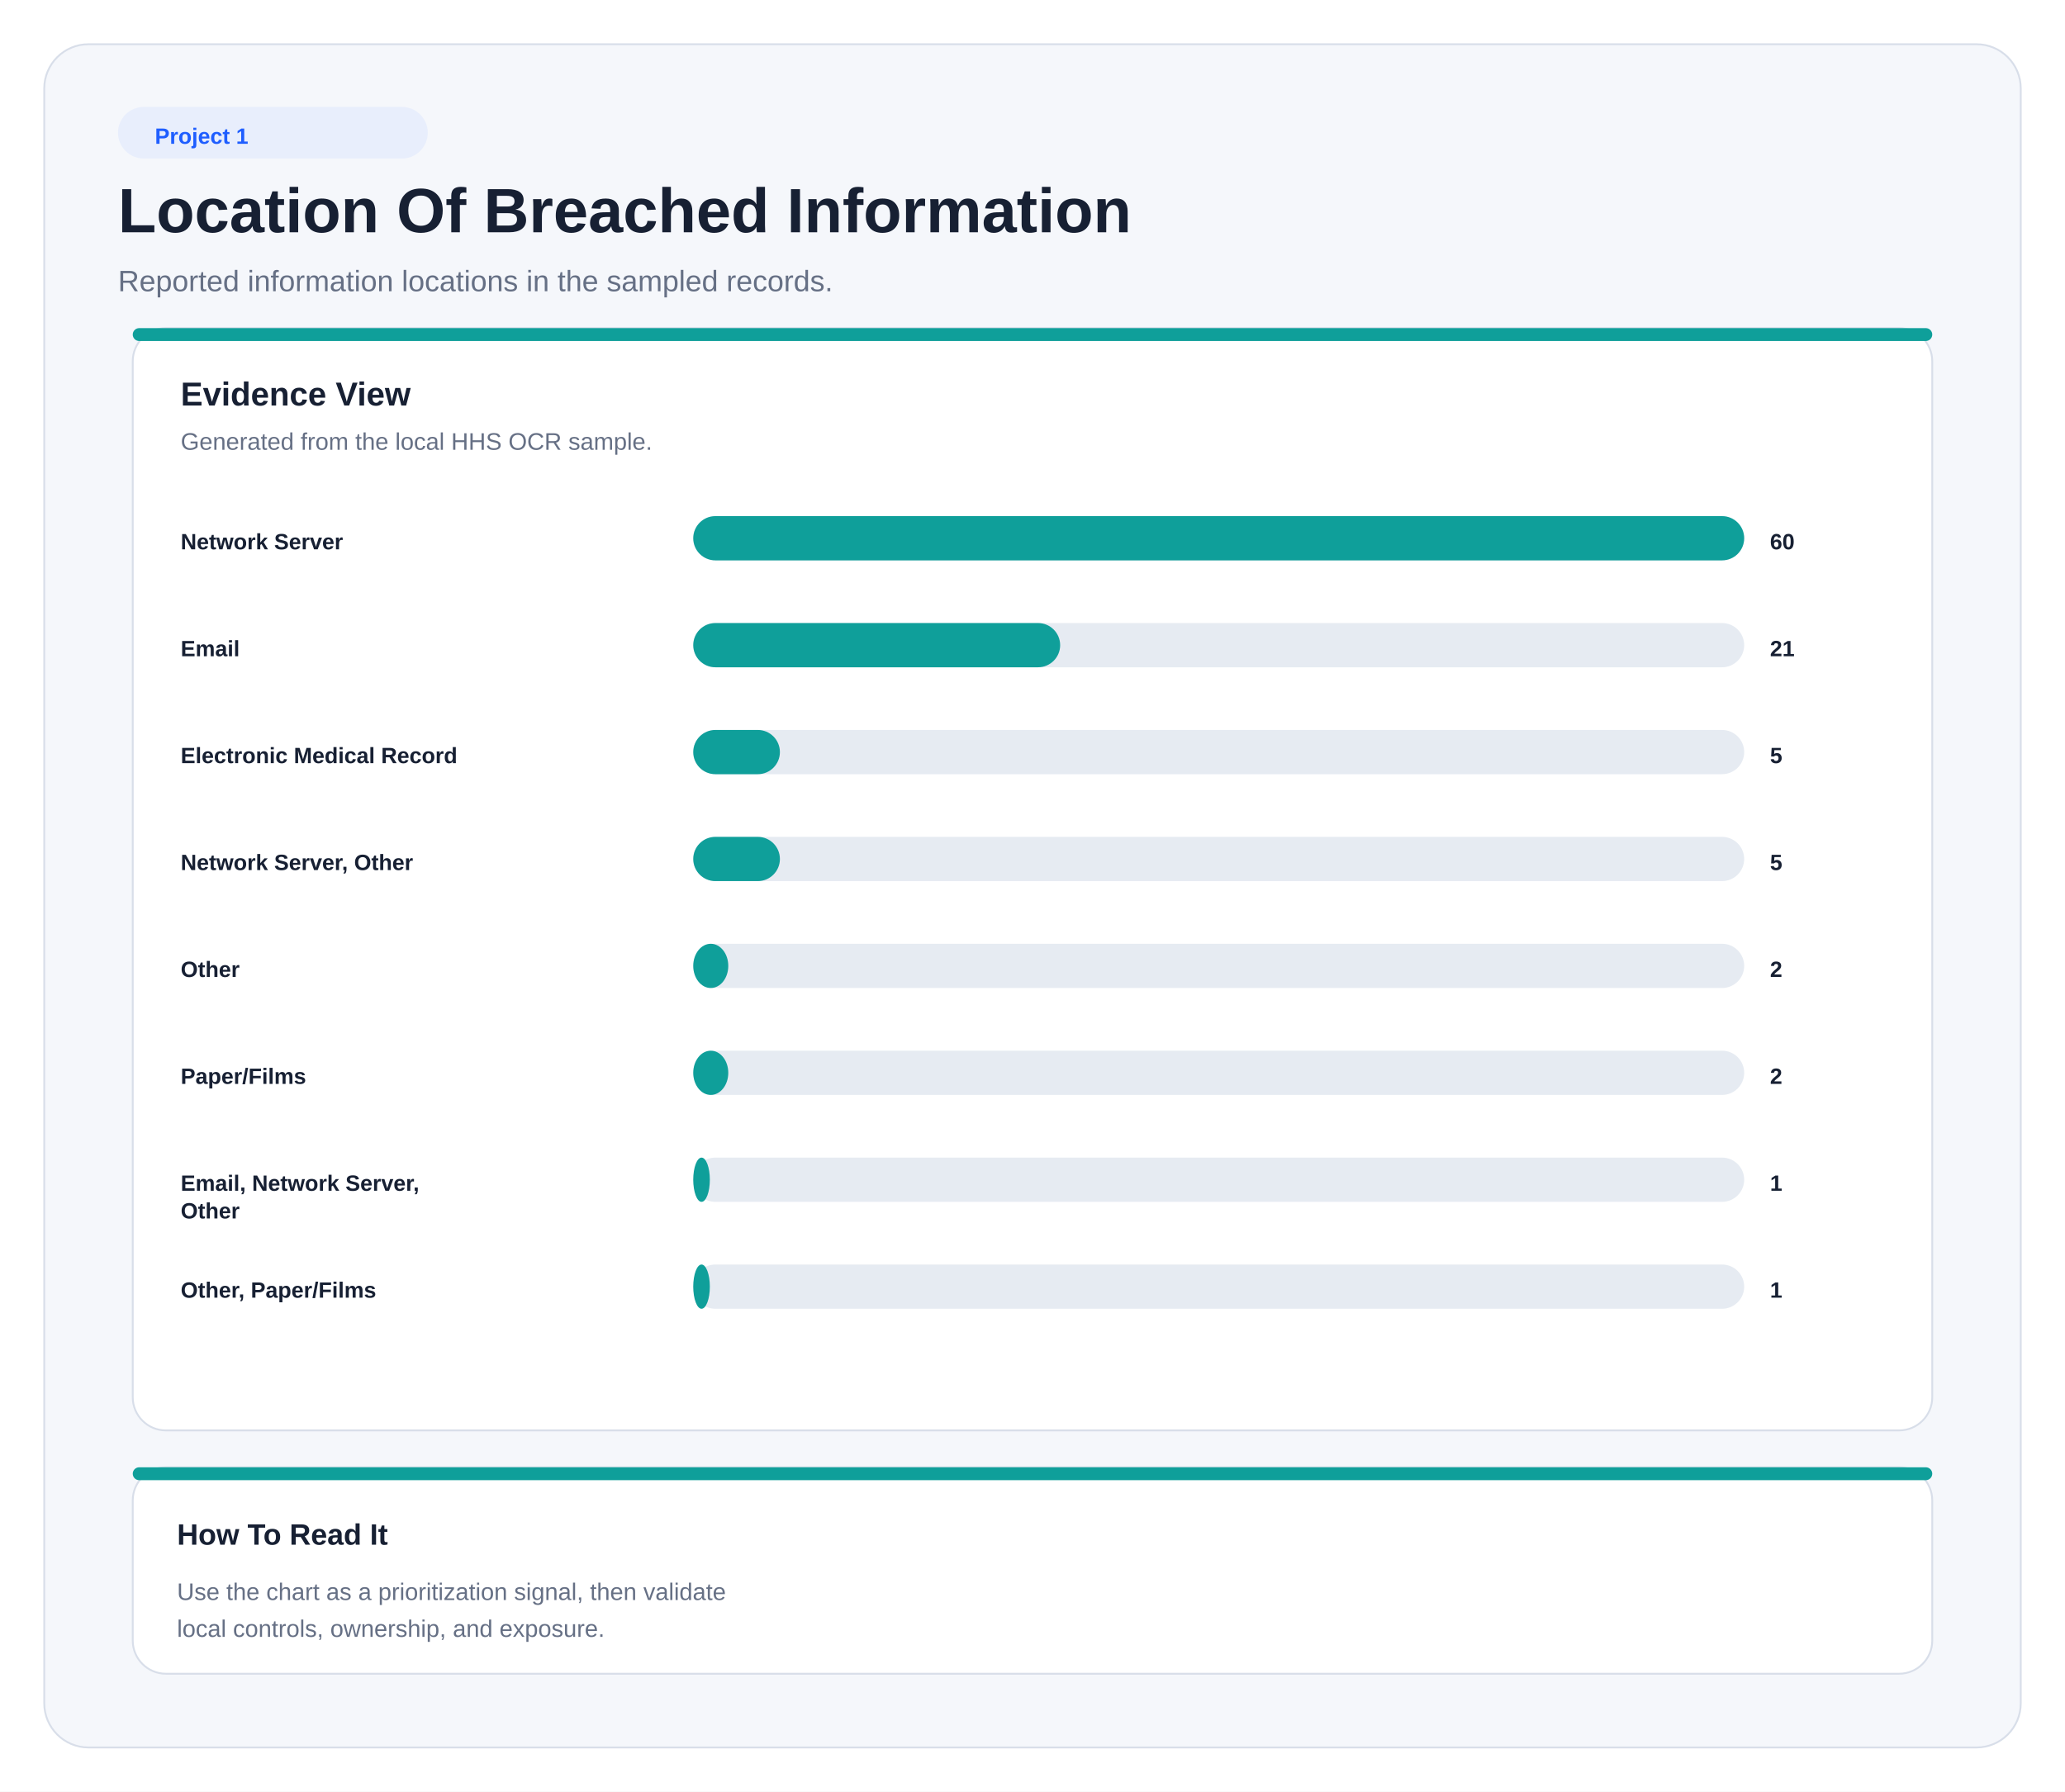
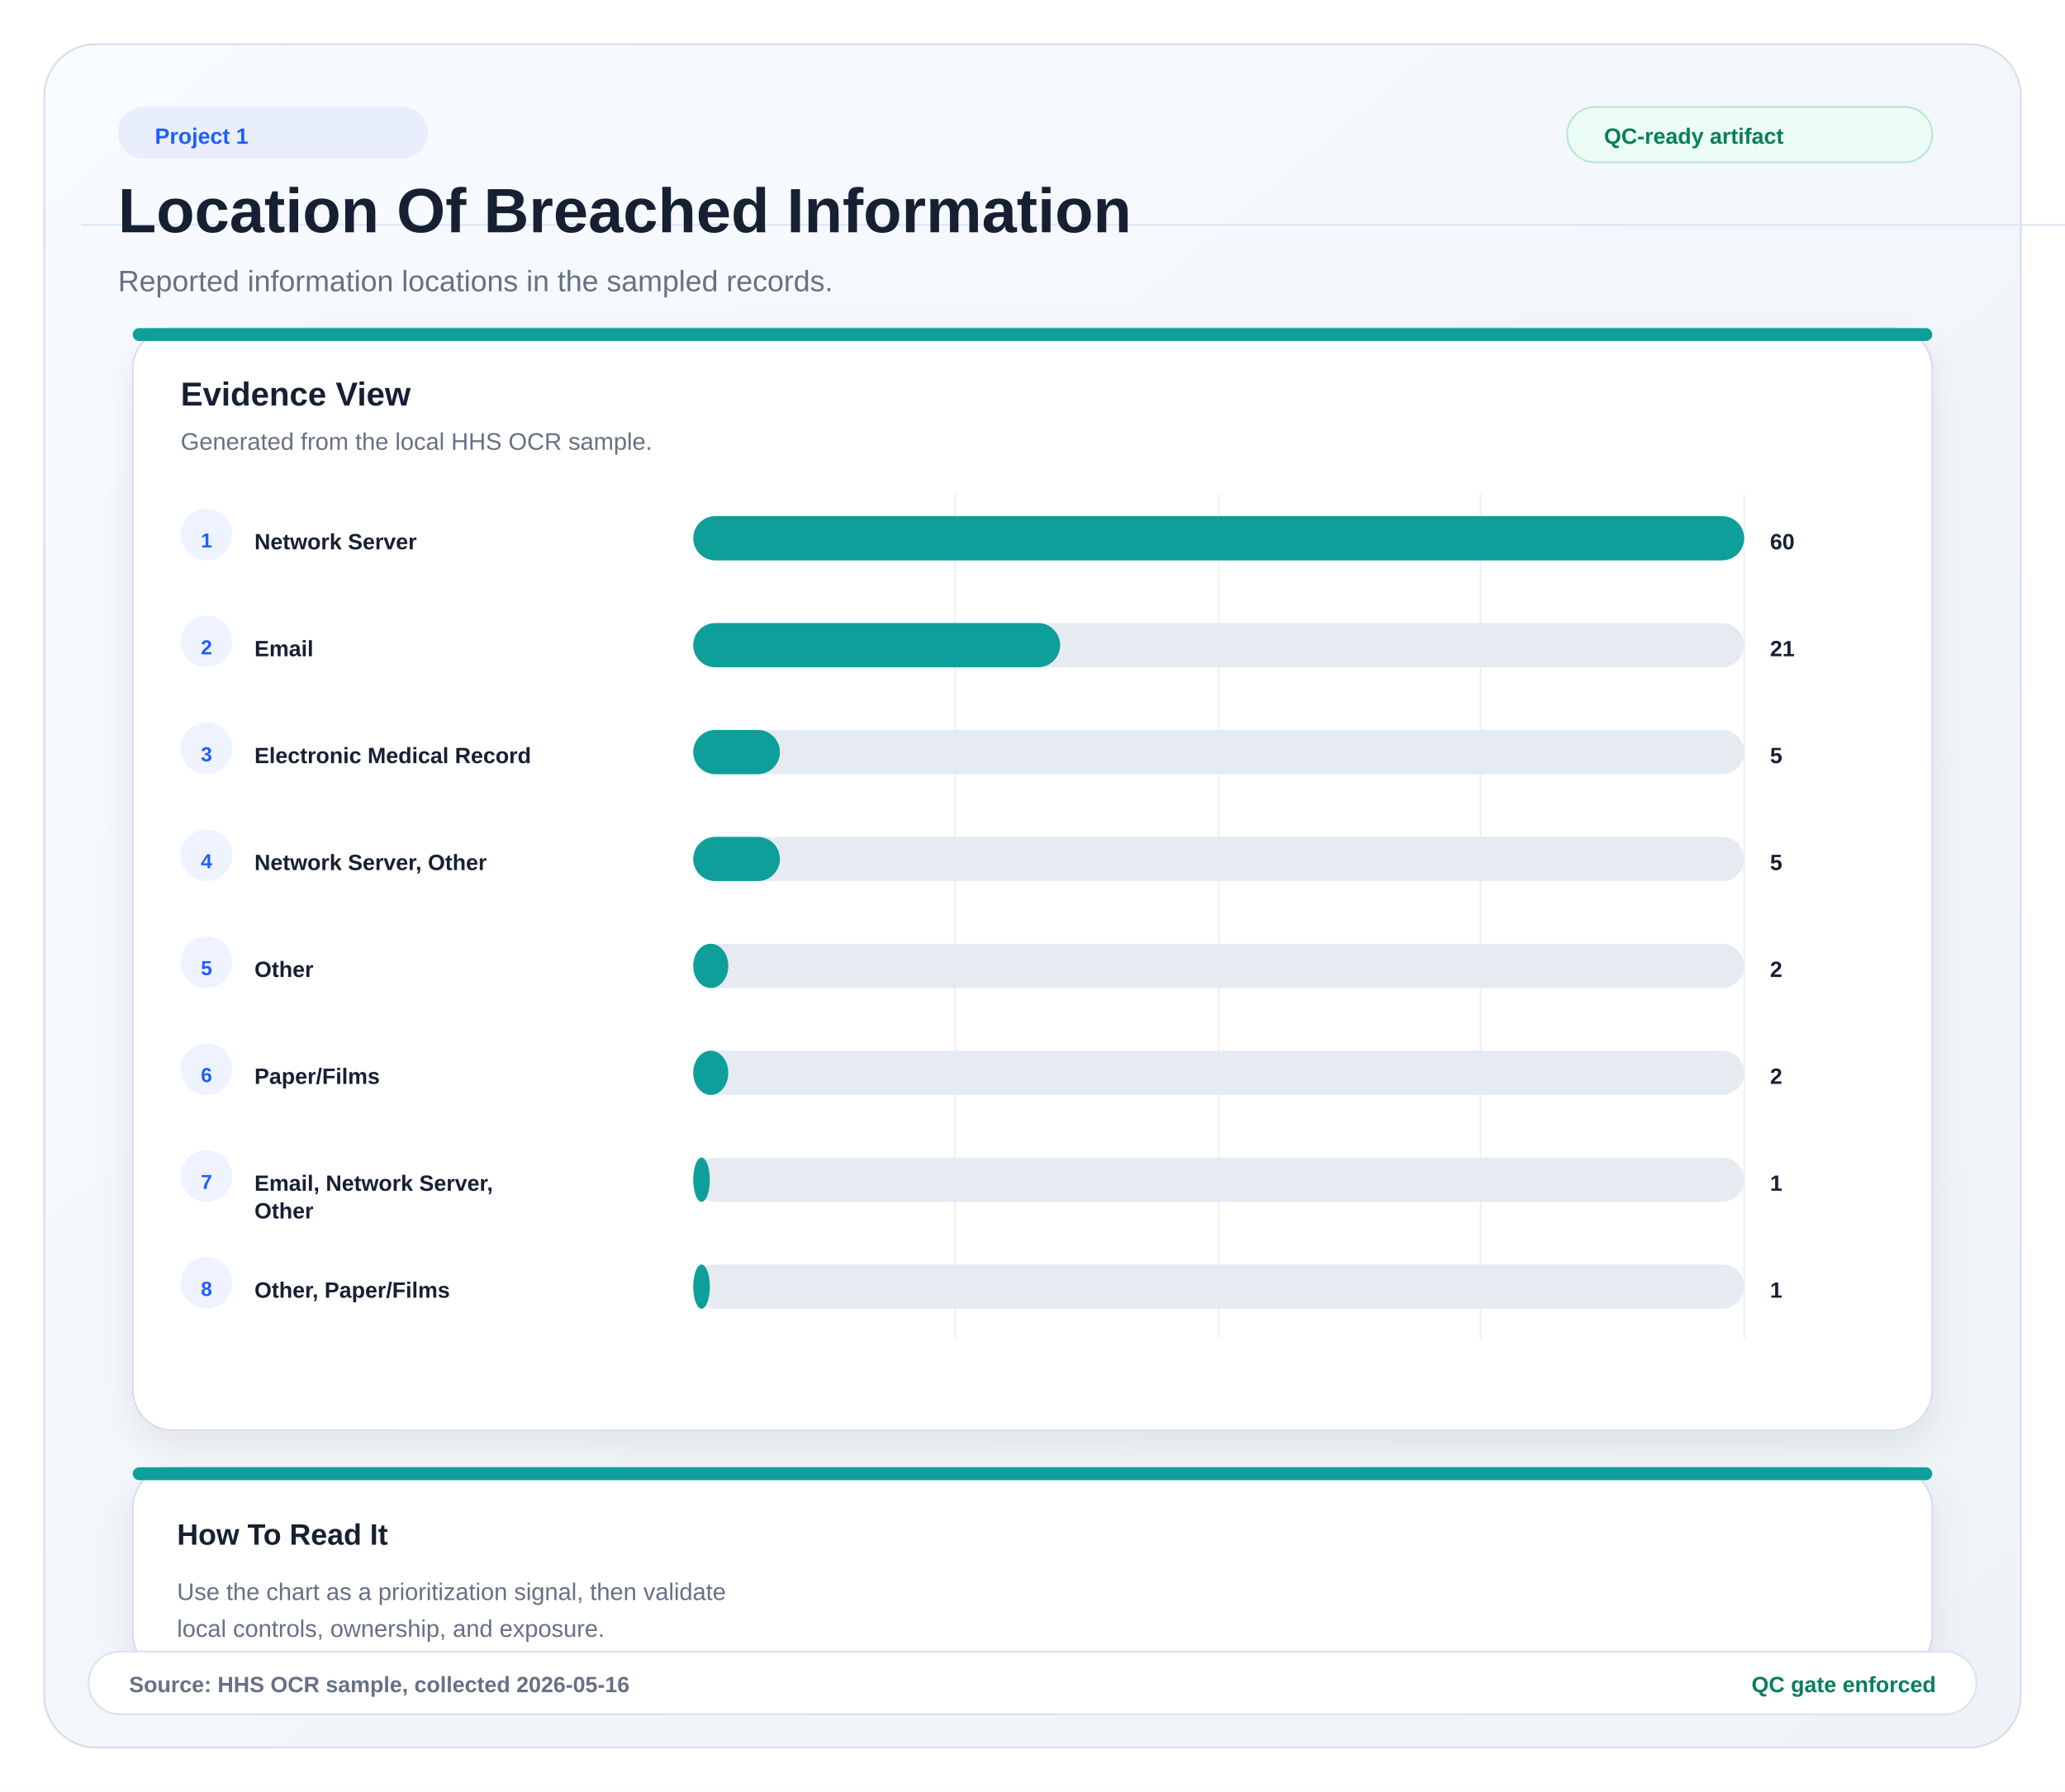
- <svg xmlns="http://www.w3.org/2000/svg" width="1120" height="972" viewBox="0 0 1120 972" role="img" aria-labelledby="title desc" data-qc-version="1">
+ <svg xmlns="http://www.w3.org/2000/svg" width="1120" height="972" viewBox="0 0 1120 972" role="img" aria-labelledby="title desc" data-qc-version="2" data-qc-polish="true">
  <defs>
+     <linearGradient id="canvasGrad" x1="0" x2="1" y1="0" y2="1">
+       <stop offset="0%" stop-color="#f8fbff" />
+       <stop offset="100%" stop-color="#eef3f8" />
+     </linearGradient>
+     <filter id="cardShadow" x="-8%" y="-8%" width="116%" height="116%">
+       <feDropShadow dx="0" dy="8" stdDeviation="10" flood-color="#0f172a" flood-opacity="0.08" />
+     </filter>
    <marker id="arrowHead" markerWidth="14" markerHeight="14" refX="12" refY="7" orient="auto" markerUnits="strokeWidth">
      <path d="M2,2 L12,7 L2,12 Z" fill="#172033" />
    </marker>
    <style>
.font { font-family: Segoe UI, Arial, Helvetica, sans-serif; }
</style>
  </defs>
  <rect width="100%" height="100%" fill="#ffffff" />
-   <rect x="24" y="24" width="1072" height="924" rx="24" fill="#f5f7fb" stroke="#d8dee9" />
+   <rect data-qc-frame="true" x="24" y="24" width="1072" height="924" rx="28" fill="url(#canvasGrad)" stroke="#d8dee9" />
+   <path d="M44 122 H1236" stroke="#dde6f3" stroke-width="1" />
  <rect x="64" y="58" width="168" height="28" rx="14" fill="#e8eefc" />
  <text class="font" x="84" y="78" font-size="12" font-weight="700" fill="#1f5eff" text-anchor="start">Project 1</text>
+   <rect x="850" y="58" width="198" height="30" rx="15" fill="#ecfdf5" stroke="#b8e7d6" />
+   <text class="font" x="870" y="78" font-size="12" font-weight="700" fill="#087f5b" text-anchor="start">QC-ready artifact</text>
  <text class="font" x="64" y="126" font-size="34" font-weight="800" fill="#172033" text-anchor="start">Location Of Breached Information</text>
  <text class="font" x="64" y="158" font-size="16" font-weight="400" fill="#667085" text-anchor="start">Reported information locations in the sampled records.</text>
  <g data-qc-card="true">
-     <rect x="72" y="178" width="976" height="598" rx="18" fill="#ffffff" stroke="#d8dee9" />
+     <rect x="72" y="178" width="976" height="598" rx="22" fill="#ffffff" stroke="#d8dee9" filter="url(#cardShadow)" />
    <rect x="72" y="178" width="976" height="7" rx="3.5" fill="#0f9f9a" />
    <text class="font" x="98" y="220" font-size="18" font-weight="800" fill="#172033" text-anchor="start">Evidence View</text>
    <text class="font" x="98" y="244" font-size="13" font-weight="400" fill="#667085" text-anchor="start">Generated from the local HHS OCR sample.</text>
-     <text class="font" x="98" y="298" font-size="12" font-weight="600" fill="#172033" text-anchor="start">Network Server</text>
+     <line x1="518" y1="268" x2="518" y2="726" stroke="#edf1f7" stroke-width="1" />
+     <line x1="661" y1="268" x2="661" y2="726" stroke="#edf1f7" stroke-width="1" />
+     <line x1="803" y1="268" x2="803" y2="726" stroke="#edf1f7" stroke-width="1" />
+     <line x1="946" y1="268" x2="946" y2="726" stroke="#edf1f7" stroke-width="1" />
+     <rect x="98" y="276" width="28" height="28" rx="14" fill="#eef3ff" />
+     <text class="font" x="112" y="297" font-size="11" font-weight="800" fill="#1f5eff" text-anchor="middle">1</text>
+     <text class="font" x="138" y="298" font-size="12" font-weight="600" fill="#172033" text-anchor="start">Network Server</text>
    <rect x="376" y="280" width="570" height="24" rx="12" fill="#e6ebf2" />
    <rect x="376" y="280" width="570" height="24" rx="12" fill="#0f9f9a" />
    <text class="font" x="960" y="298" font-size="12" font-weight="800" fill="#172033" text-anchor="start">60</text>
-     <text class="font" x="98" y="356" font-size="12" font-weight="600" fill="#172033" text-anchor="start">Email</text>
+     <rect x="98" y="334" width="28" height="28" rx="14" fill="#eef3ff" />
+     <text class="font" x="112" y="355" font-size="11" font-weight="800" fill="#1f5eff" text-anchor="middle">2</text>
+     <text class="font" x="138" y="356" font-size="12" font-weight="600" fill="#172033" text-anchor="start">Email</text>
    <rect x="376" y="338" width="570" height="24" rx="12" fill="#e6ebf2" />
    <rect x="376" y="338" width="199" height="24" rx="12" fill="#0f9f9a" />
    <text class="font" x="960" y="356" font-size="12" font-weight="800" fill="#172033" text-anchor="start">21</text>
-     <text class="font" x="98" y="414" font-size="12" font-weight="600" fill="#172033" text-anchor="start">Electronic Medical Record</text>
+     <rect x="98" y="392" width="28" height="28" rx="14" fill="#eef3ff" />
+     <text class="font" x="112" y="413" font-size="11" font-weight="800" fill="#1f5eff" text-anchor="middle">3</text>
+     <text class="font" x="138" y="414" font-size="12" font-weight="600" fill="#172033" text-anchor="start">Electronic Medical Record</text>
    <rect x="376" y="396" width="570" height="24" rx="12" fill="#e6ebf2" />
    <rect x="376" y="396" width="47" height="24" rx="12" fill="#0f9f9a" />
    <text class="font" x="960" y="414" font-size="12" font-weight="800" fill="#172033" text-anchor="start">5</text>
-     <text class="font" x="98" y="472" font-size="12" font-weight="600" fill="#172033" text-anchor="start">Network Server, Other</text>
+     <rect x="98" y="450" width="28" height="28" rx="14" fill="#eef3ff" />
+     <text class="font" x="112" y="471" font-size="11" font-weight="800" fill="#1f5eff" text-anchor="middle">4</text>
+     <text class="font" x="138" y="472" font-size="12" font-weight="600" fill="#172033" text-anchor="start">Network Server, Other</text>
    <rect x="376" y="454" width="570" height="24" rx="12" fill="#e6ebf2" />
    <rect x="376" y="454" width="47" height="24" rx="12" fill="#0f9f9a" />
    <text class="font" x="960" y="472" font-size="12" font-weight="800" fill="#172033" text-anchor="start">5</text>
-     <text class="font" x="98" y="530" font-size="12" font-weight="600" fill="#172033" text-anchor="start">Other</text>
+     <rect x="98" y="508" width="28" height="28" rx="14" fill="#eef3ff" />
+     <text class="font" x="112" y="529" font-size="11" font-weight="800" fill="#1f5eff" text-anchor="middle">5</text>
+     <text class="font" x="138" y="530" font-size="12" font-weight="600" fill="#172033" text-anchor="start">Other</text>
    <rect x="376" y="512" width="570" height="24" rx="12" fill="#e6ebf2" />
    <rect x="376" y="512" width="19" height="24" rx="12" fill="#0f9f9a" />
    <text class="font" x="960" y="530" font-size="12" font-weight="800" fill="#172033" text-anchor="start">2</text>
-     <text class="font" x="98" y="588" font-size="12" font-weight="600" fill="#172033" text-anchor="start">Paper/Films</text>
+     <rect x="98" y="566" width="28" height="28" rx="14" fill="#eef3ff" />
+     <text class="font" x="112" y="587" font-size="11" font-weight="800" fill="#1f5eff" text-anchor="middle">6</text>
+     <text class="font" x="138" y="588" font-size="12" font-weight="600" fill="#172033" text-anchor="start">Paper/Films</text>
    <rect x="376" y="570" width="570" height="24" rx="12" fill="#e6ebf2" />
    <rect x="376" y="570" width="19" height="24" rx="12" fill="#0f9f9a" />
    <text class="font" x="960" y="588" font-size="12" font-weight="800" fill="#172033" text-anchor="start">2</text>
-     <text class="font" x="98" y="646" font-size="12" font-weight="600" fill="#172033" text-anchor="start">Email, Network Server,</text>
-     <text class="font" x="98" y="661" font-size="12" font-weight="600" fill="#172033" text-anchor="start">Other</text>
+     <rect x="98" y="624" width="28" height="28" rx="14" fill="#eef3ff" />
+     <text class="font" x="112" y="645" font-size="11" font-weight="800" fill="#1f5eff" text-anchor="middle">7</text>
+     <text class="font" x="138" y="646" font-size="12" font-weight="600" fill="#172033" text-anchor="start">Email, Network Server,</text>
+     <text class="font" x="138" y="661" font-size="12" font-weight="600" fill="#172033" text-anchor="start">Other</text>
    <rect x="376" y="628" width="570" height="24" rx="12" fill="#e6ebf2" />
    <rect x="376" y="628" width="9" height="24" rx="12" fill="#0f9f9a" />
    <text class="font" x="960" y="646" font-size="12" font-weight="800" fill="#172033" text-anchor="start">1</text>
-     <text class="font" x="98" y="704" font-size="12" font-weight="600" fill="#172033" text-anchor="start">Other, Paper/Films</text>
+     <rect x="98" y="682" width="28" height="28" rx="14" fill="#eef3ff" />
+     <text class="font" x="112" y="703" font-size="11" font-weight="800" fill="#1f5eff" text-anchor="middle">8</text>
+     <text class="font" x="138" y="704" font-size="12" font-weight="600" fill="#172033" text-anchor="start">Other, Paper/Films</text>
    <rect x="376" y="686" width="570" height="24" rx="12" fill="#e6ebf2" />
    <rect x="376" y="686" width="9" height="24" rx="12" fill="#0f9f9a" />
    <text class="font" x="960" y="704" font-size="12" font-weight="800" fill="#172033" text-anchor="start">1</text>
  </g>
  <g data-qc-card="true">
-     <rect x="72" y="796" width="976" height="112" rx="18" fill="#ffffff" stroke="#d8dee9" />
+     <rect x="72" y="796" width="976" height="112" rx="22" fill="#ffffff" stroke="#d8dee9" filter="url(#cardShadow)" />
    <rect x="72" y="796" width="976" height="7" rx="3.5" fill="#0f9f9a" />
    <text class="font" x="96" y="838" font-size="16" font-weight="800" fill="#172033" text-anchor="start">How To Read It</text>
    <text class="font" x="96" y="868" font-size="13" font-weight="400" fill="#667085" text-anchor="start">Use the chart as a prioritization signal, then validate</text>
    <text class="font" x="96" y="888" font-size="13" font-weight="400" fill="#667085" text-anchor="start">local controls, ownership, and exposure.</text>
  </g>
+   <g data-qc-footer="true">
+     <rect x="48" y="896" width="1024" height="34" rx="17" fill="#ffffff" stroke="#dbe3ef" />
+     <text class="font" x="70" y="918" font-size="12" font-weight="600" fill="#667085" text-anchor="start">Source: HHS OCR sample, collected 2026-05-16</text>
+     <text class="font" x="1050" y="918" font-size="12" font-weight="700" fill="#087f5b" text-anchor="end">QC gate enforced</text>
+   </g>
</svg>
